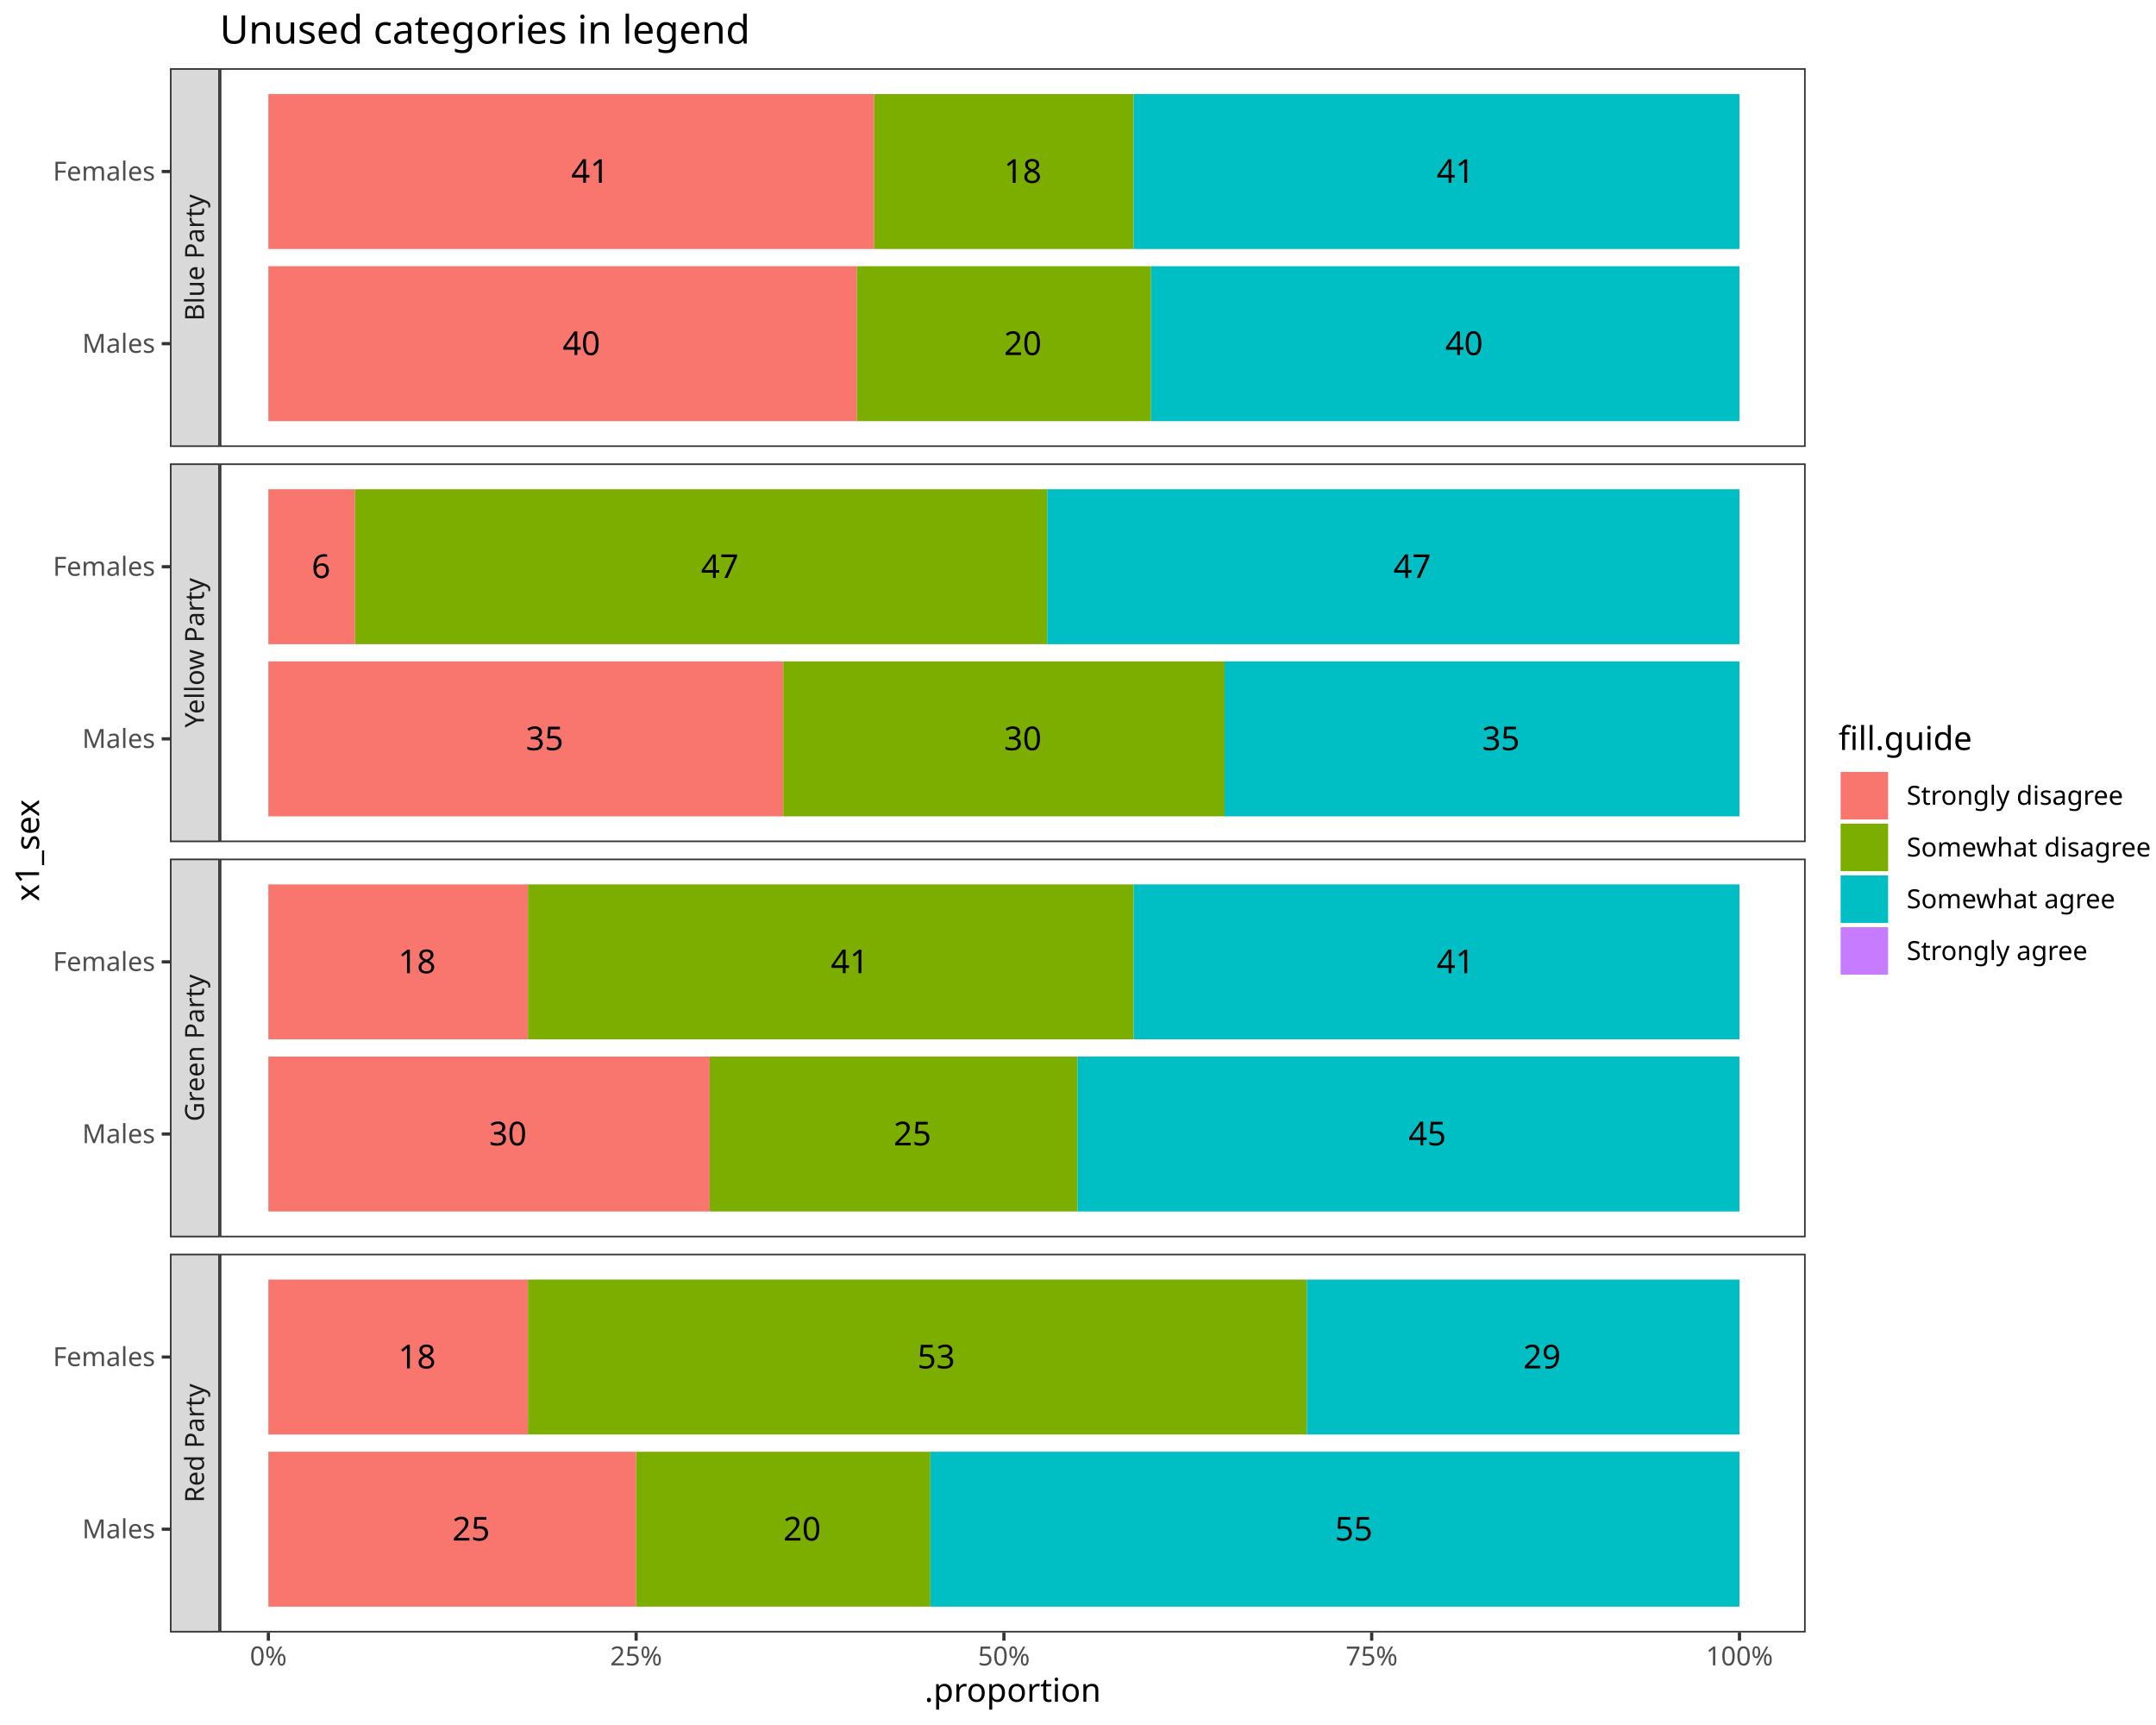
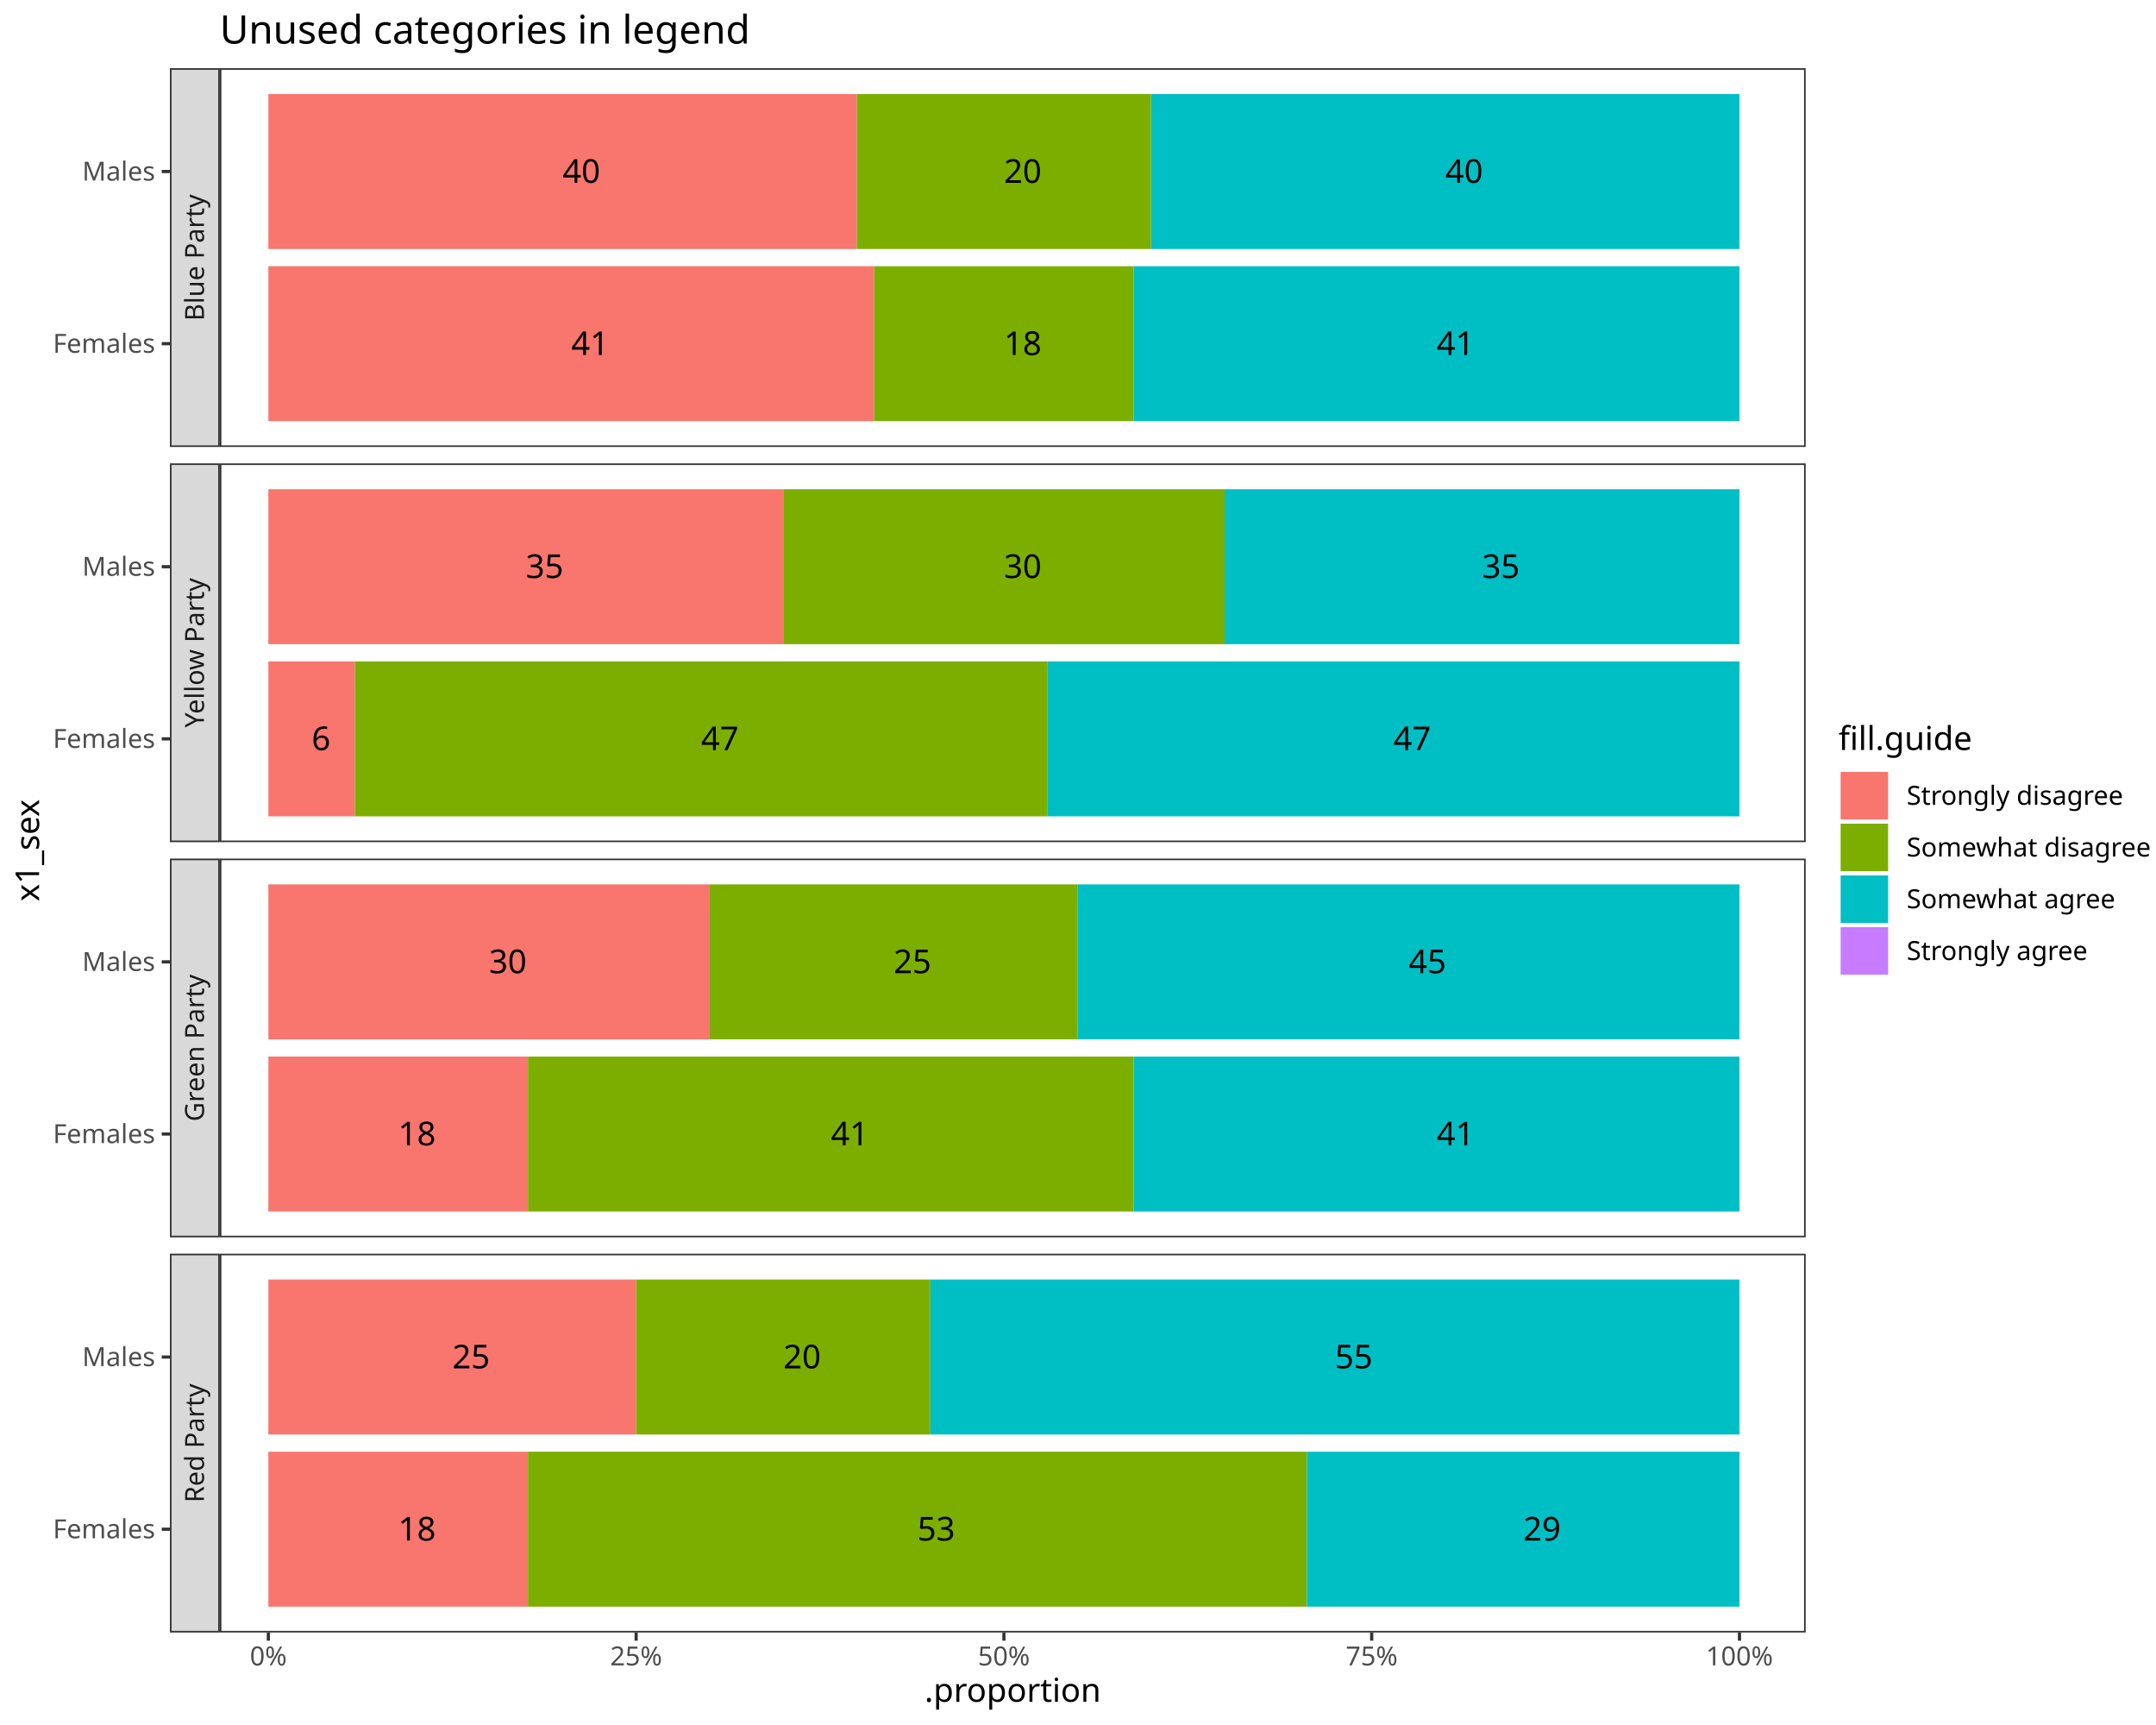
<svg xmlns="http://www.w3.org/2000/svg" class="svglite" data-engine-version="2.0" width="720.00pt" height="576.00pt" viewBox="0 0 720.00 576.00">
  <defs>
    <style type="text/css">
    .svglite line, .svglite polyline, .svglite polygon, .svglite path, .svglite rect, .svglite circle {
      fill: none;
      stroke: #000000;
      stroke-linecap: round;
      stroke-linejoin: round;
      stroke-miterlimit: 10.00;
    }
  </style>
  </defs>
  <rect width="100%" height="100%" style="stroke: none; fill: #FFFFFF;" />
  <defs>
    <clipPath id="cpMC4wMHw3MjAuMDB8MC4wMHw1NzYuMDA=">
      <rect x="0.00" y="0.00" width="720.00" height="576.00" />
    </clipPath>
  </defs>
  <g clip-path="url(#cpMC4wMHw3MjAuMDB8MC4wMHw1NzYuMDA=)">
    <rect x="0.00" y="0.00" width="720.00" height="576.00" style="stroke-width: 1.07; stroke: #FFFFFF; fill: #FFFFFF;" />
  </g>
  <defs>
    <clipPath id="cpNzMuNDB8NjAzLjAxfDIyLjc4fDE0OS4yNg==">
      <rect x="73.40" y="22.78" width="529.61" height="126.47" />
    </clipPath>
  </defs>
  <g clip-path="url(#cpNzMuNDB8NjAzLjAxfDIyLjc4fDE0OS4yNg==)">
    <rect x="73.40" y="22.78" width="529.61" height="126.47" style="stroke-width: 1.07; stroke: none; fill: #FFFFFF;" />
-     <rect x="89.62" y="88.89" width="196.51" height="51.74" style="stroke-width: 1.07; stroke: none; stroke-linecap: butt; stroke-linejoin: miter; fill: #F8766D;" />
-     <rect x="286.13" y="88.89" width="98.26" height="51.74" style="stroke-width: 1.07; stroke: none; stroke-linecap: butt; stroke-linejoin: miter; fill: #7CAE00;" />
-     <rect x="384.39" y="88.89" width="196.51" height="51.74" style="stroke-width: 1.07; stroke: none; stroke-linecap: butt; stroke-linejoin: miter; fill: #00BFC4;" />
-     <rect x="89.62" y="31.41" width="202.29" height="51.74" style="stroke-width: 1.07; stroke: none; stroke-linecap: butt; stroke-linejoin: miter; fill: #F8766D;" />
-     <rect x="291.91" y="31.41" width="86.70" height="51.74" style="stroke-width: 1.07; stroke: none; stroke-linecap: butt; stroke-linejoin: miter; fill: #7CAE00;" />
-     <rect x="378.61" y="31.41" width="202.29" height="51.74" style="stroke-width: 1.07; stroke: none; stroke-linecap: butt; stroke-linejoin: miter; fill: #00BFC4;" />
-     <text x="187.87" y="118.55" style="font-size: 11.00px; font-family: sans;" textLength="12.24px" lengthAdjust="spacingAndGlyphs">40</text>
-     <text x="335.26" y="118.55" style="font-size: 11.00px; font-family: sans;" textLength="12.24px" lengthAdjust="spacingAndGlyphs">20</text>
-     <text x="482.65" y="118.55" style="font-size: 11.00px; font-family: sans;" textLength="12.24px" lengthAdjust="spacingAndGlyphs">40</text>
-     <text x="190.76" y="61.06" style="font-size: 11.00px; font-family: sans;" textLength="12.24px" lengthAdjust="spacingAndGlyphs">41</text>
-     <text x="335.26" y="61.06" style="font-size: 11.00px; font-family: sans;" textLength="12.24px" lengthAdjust="spacingAndGlyphs">18</text>
-     <text x="479.76" y="61.06" style="font-size: 11.00px; font-family: sans;" textLength="12.24px" lengthAdjust="spacingAndGlyphs">41</text>
+     <rect x="89.62" y="31.41" width="196.51" height="51.74" style="stroke-width: 1.07; stroke: none; stroke-linecap: butt; stroke-linejoin: miter; fill: #F8766D;" />
+     <rect x="286.13" y="31.41" width="98.26" height="51.74" style="stroke-width: 1.07; stroke: none; stroke-linecap: butt; stroke-linejoin: miter; fill: #7CAE00;" />
+     <rect x="384.39" y="31.41" width="196.51" height="51.74" style="stroke-width: 1.07; stroke: none; stroke-linecap: butt; stroke-linejoin: miter; fill: #00BFC4;" />
+     <rect x="89.62" y="88.89" width="202.29" height="51.74" style="stroke-width: 1.07; stroke: none; stroke-linecap: butt; stroke-linejoin: miter; fill: #F8766D;" />
+     <rect x="291.91" y="88.89" width="86.70" height="51.74" style="stroke-width: 1.07; stroke: none; stroke-linecap: butt; stroke-linejoin: miter; fill: #7CAE00;" />
+     <rect x="378.61" y="88.89" width="202.29" height="51.74" style="stroke-width: 1.07; stroke: none; stroke-linecap: butt; stroke-linejoin: miter; fill: #00BFC4;" />
+     <text x="187.87" y="61.06" style="font-size: 11.00px; font-family: sans;" textLength="12.24px" lengthAdjust="spacingAndGlyphs">40</text>
+     <text x="335.26" y="61.06" style="font-size: 11.00px; font-family: sans;" textLength="12.24px" lengthAdjust="spacingAndGlyphs">20</text>
+     <text x="482.65" y="61.06" style="font-size: 11.00px; font-family: sans;" textLength="12.24px" lengthAdjust="spacingAndGlyphs">40</text>
+     <text x="190.76" y="118.55" style="font-size: 11.00px; font-family: sans;" textLength="12.24px" lengthAdjust="spacingAndGlyphs">41</text>
+     <text x="335.26" y="118.55" style="font-size: 11.00px; font-family: sans;" textLength="12.24px" lengthAdjust="spacingAndGlyphs">18</text>
+     <text x="479.76" y="118.55" style="font-size: 11.00px; font-family: sans;" textLength="12.24px" lengthAdjust="spacingAndGlyphs">41</text>
    <rect x="73.40" y="22.78" width="529.61" height="126.47" style="stroke-width: 1.07; stroke: #333333;" />
  </g>
  <g clip-path="url(#cpMC4wMHw3MjAuMDB8MC4wMHw1NzYuMDA=)">
</g>
  <defs>
    <clipPath id="cpNzMuNDB8NjAzLjAxfDE1NC43NHwyODEuMjE=">
      <rect x="73.40" y="154.74" width="529.61" height="126.47" />
    </clipPath>
  </defs>
  <g clip-path="url(#cpNzMuNDB8NjAzLjAxfDE1NC43NHwyODEuMjE=)">
    <rect x="73.40" y="154.74" width="529.61" height="126.47" style="stroke-width: 1.07; stroke: none; fill: #FFFFFF;" />
-     <rect x="89.62" y="220.85" width="171.95" height="51.74" style="stroke-width: 1.07; stroke: none; stroke-linecap: butt; stroke-linejoin: miter; fill: #F8766D;" />
-     <rect x="261.57" y="220.85" width="147.39" height="51.74" style="stroke-width: 1.07; stroke: none; stroke-linecap: butt; stroke-linejoin: miter; fill: #7CAE00;" />
-     <rect x="408.95" y="220.85" width="171.95" height="51.74" style="stroke-width: 1.07; stroke: none; stroke-linecap: butt; stroke-linejoin: miter; fill: #00BFC4;" />
-     <rect x="89.62" y="163.36" width="28.90" height="51.74" style="stroke-width: 1.07; stroke: none; stroke-linecap: butt; stroke-linejoin: miter; fill: #F8766D;" />
-     <rect x="118.52" y="163.36" width="231.19" height="51.74" style="stroke-width: 1.07; stroke: none; stroke-linecap: butt; stroke-linejoin: miter; fill: #7CAE00;" />
-     <rect x="349.71" y="163.36" width="231.19" height="51.74" style="stroke-width: 1.07; stroke: none; stroke-linecap: butt; stroke-linejoin: miter; fill: #00BFC4;" />
-     <text x="175.59" y="250.50" style="font-size: 11.00px; font-family: sans;" textLength="12.24px" lengthAdjust="spacingAndGlyphs">35</text>
-     <text x="335.26" y="250.50" style="font-size: 11.00px; font-family: sans;" textLength="12.24px" lengthAdjust="spacingAndGlyphs">30</text>
-     <text x="494.93" y="250.50" style="font-size: 11.00px; font-family: sans;" textLength="12.24px" lengthAdjust="spacingAndGlyphs">35</text>
-     <text x="104.07" y="193.01" style="font-size: 11.00px; font-family: sans;" textLength="6.12px" lengthAdjust="spacingAndGlyphs">6</text>
-     <text x="234.11" y="193.01" style="font-size: 11.00px; font-family: sans;" textLength="12.24px" lengthAdjust="spacingAndGlyphs">47</text>
-     <text x="465.31" y="193.01" style="font-size: 11.00px; font-family: sans;" textLength="12.24px" lengthAdjust="spacingAndGlyphs">47</text>
+     <rect x="89.62" y="163.36" width="171.95" height="51.74" style="stroke-width: 1.07; stroke: none; stroke-linecap: butt; stroke-linejoin: miter; fill: #F8766D;" />
+     <rect x="261.57" y="163.36" width="147.39" height="51.74" style="stroke-width: 1.07; stroke: none; stroke-linecap: butt; stroke-linejoin: miter; fill: #7CAE00;" />
+     <rect x="408.95" y="163.36" width="171.95" height="51.74" style="stroke-width: 1.07; stroke: none; stroke-linecap: butt; stroke-linejoin: miter; fill: #00BFC4;" />
+     <rect x="89.62" y="220.85" width="28.90" height="51.74" style="stroke-width: 1.07; stroke: none; stroke-linecap: butt; stroke-linejoin: miter; fill: #F8766D;" />
+     <rect x="118.52" y="220.85" width="231.19" height="51.74" style="stroke-width: 1.07; stroke: none; stroke-linecap: butt; stroke-linejoin: miter; fill: #7CAE00;" />
+     <rect x="349.71" y="220.85" width="231.19" height="51.74" style="stroke-width: 1.07; stroke: none; stroke-linecap: butt; stroke-linejoin: miter; fill: #00BFC4;" />
+     <text x="175.59" y="193.01" style="font-size: 11.00px; font-family: sans;" textLength="12.24px" lengthAdjust="spacingAndGlyphs">35</text>
+     <text x="335.26" y="193.01" style="font-size: 11.00px; font-family: sans;" textLength="12.24px" lengthAdjust="spacingAndGlyphs">30</text>
+     <text x="494.93" y="193.01" style="font-size: 11.00px; font-family: sans;" textLength="12.24px" lengthAdjust="spacingAndGlyphs">35</text>
+     <text x="104.07" y="250.50" style="font-size: 11.00px; font-family: sans;" textLength="6.12px" lengthAdjust="spacingAndGlyphs">6</text>
+     <text x="234.11" y="250.50" style="font-size: 11.00px; font-family: sans;" textLength="12.24px" lengthAdjust="spacingAndGlyphs">47</text>
+     <text x="465.31" y="250.50" style="font-size: 11.00px; font-family: sans;" textLength="12.24px" lengthAdjust="spacingAndGlyphs">47</text>
    <rect x="73.40" y="154.74" width="529.61" height="126.47" style="stroke-width: 1.07; stroke: #333333;" />
  </g>
  <g clip-path="url(#cpMC4wMHw3MjAuMDB8MC4wMHw1NzYuMDA=)">
</g>
  <defs>
    <clipPath id="cpNzMuNDB8NjAzLjAxfDI4Ni42OXw0MTMuMTY=">
      <rect x="73.40" y="286.69" width="529.61" height="126.47" />
    </clipPath>
  </defs>
  <g clip-path="url(#cpNzMuNDB8NjAzLjAxfDI4Ni42OXw0MTMuMTY=)">
    <rect x="73.40" y="286.69" width="529.61" height="126.47" style="stroke-width: 1.07; stroke: none; fill: #FFFFFF;" />
-     <rect x="89.62" y="352.80" width="147.39" height="51.74" style="stroke-width: 1.07; stroke: none; stroke-linecap: butt; stroke-linejoin: miter; fill: #F8766D;" />
-     <rect x="237.00" y="352.80" width="122.82" height="51.74" style="stroke-width: 1.07; stroke: none; stroke-linecap: butt; stroke-linejoin: miter; fill: #7CAE00;" />
-     <rect x="359.82" y="352.80" width="221.08" height="51.74" style="stroke-width: 1.07; stroke: none; stroke-linecap: butt; stroke-linejoin: miter; fill: #00BFC4;" />
-     <rect x="89.62" y="295.31" width="86.70" height="51.74" style="stroke-width: 1.07; stroke: none; stroke-linecap: butt; stroke-linejoin: miter; fill: #F8766D;" />
-     <rect x="176.31" y="295.31" width="202.29" height="51.74" style="stroke-width: 1.07; stroke: none; stroke-linecap: butt; stroke-linejoin: miter; fill: #7CAE00;" />
-     <rect x="378.61" y="295.31" width="202.29" height="51.74" style="stroke-width: 1.07; stroke: none; stroke-linecap: butt; stroke-linejoin: miter; fill: #00BFC4;" />
-     <text x="163.31" y="382.45" style="font-size: 11.00px; font-family: sans;" textLength="12.24px" lengthAdjust="spacingAndGlyphs">30</text>
-     <text x="298.41" y="382.45" style="font-size: 11.00px; font-family: sans;" textLength="12.24px" lengthAdjust="spacingAndGlyphs">25</text>
-     <text x="470.36" y="382.45" style="font-size: 11.00px; font-family: sans;" textLength="12.24px" lengthAdjust="spacingAndGlyphs">45</text>
-     <text x="132.97" y="324.97" style="font-size: 11.00px; font-family: sans;" textLength="12.24px" lengthAdjust="spacingAndGlyphs">18</text>
-     <text x="277.46" y="324.97" style="font-size: 11.00px; font-family: sans;" textLength="12.24px" lengthAdjust="spacingAndGlyphs">41</text>
-     <text x="479.76" y="324.97" style="font-size: 11.00px; font-family: sans;" textLength="12.24px" lengthAdjust="spacingAndGlyphs">41</text>
+     <rect x="89.62" y="295.31" width="147.39" height="51.74" style="stroke-width: 1.07; stroke: none; stroke-linecap: butt; stroke-linejoin: miter; fill: #F8766D;" />
+     <rect x="237.00" y="295.31" width="122.82" height="51.74" style="stroke-width: 1.07; stroke: none; stroke-linecap: butt; stroke-linejoin: miter; fill: #7CAE00;" />
+     <rect x="359.82" y="295.31" width="221.08" height="51.74" style="stroke-width: 1.07; stroke: none; stroke-linecap: butt; stroke-linejoin: miter; fill: #00BFC4;" />
+     <rect x="89.62" y="352.80" width="86.70" height="51.74" style="stroke-width: 1.07; stroke: none; stroke-linecap: butt; stroke-linejoin: miter; fill: #F8766D;" />
+     <rect x="176.31" y="352.80" width="202.29" height="51.74" style="stroke-width: 1.07; stroke: none; stroke-linecap: butt; stroke-linejoin: miter; fill: #7CAE00;" />
+     <rect x="378.61" y="352.80" width="202.29" height="51.74" style="stroke-width: 1.07; stroke: none; stroke-linecap: butt; stroke-linejoin: miter; fill: #00BFC4;" />
+     <text x="163.31" y="324.97" style="font-size: 11.00px; font-family: sans;" textLength="12.24px" lengthAdjust="spacingAndGlyphs">30</text>
+     <text x="298.41" y="324.97" style="font-size: 11.00px; font-family: sans;" textLength="12.24px" lengthAdjust="spacingAndGlyphs">25</text>
+     <text x="470.36" y="324.97" style="font-size: 11.00px; font-family: sans;" textLength="12.24px" lengthAdjust="spacingAndGlyphs">45</text>
+     <text x="132.97" y="382.45" style="font-size: 11.00px; font-family: sans;" textLength="12.24px" lengthAdjust="spacingAndGlyphs">18</text>
+     <text x="277.46" y="382.45" style="font-size: 11.00px; font-family: sans;" textLength="12.24px" lengthAdjust="spacingAndGlyphs">41</text>
+     <text x="479.76" y="382.45" style="font-size: 11.00px; font-family: sans;" textLength="12.24px" lengthAdjust="spacingAndGlyphs">41</text>
    <rect x="73.40" y="286.69" width="529.61" height="126.47" style="stroke-width: 1.07; stroke: #333333;" />
  </g>
  <g clip-path="url(#cpMC4wMHw3MjAuMDB8MC4wMHw1NzYuMDA=)">
</g>
  <defs>
    <clipPath id="cpNzMuNDB8NjAzLjAxfDQxOC42NHw1NDUuMTE=">
      <rect x="73.40" y="418.64" width="529.61" height="126.47" />
    </clipPath>
  </defs>
  <g clip-path="url(#cpNzMuNDB8NjAzLjAxfDQxOC42NHw1NDUuMTE=)">
    <rect x="73.40" y="418.64" width="529.61" height="126.47" style="stroke-width: 1.07; stroke: none; fill: #FFFFFF;" />
-     <rect x="89.62" y="484.75" width="122.82" height="51.74" style="stroke-width: 1.07; stroke: none; stroke-linecap: butt; stroke-linejoin: miter; fill: #F8766D;" />
-     <rect x="212.44" y="484.75" width="98.26" height="51.74" style="stroke-width: 1.07; stroke: none; stroke-linecap: butt; stroke-linejoin: miter; fill: #7CAE00;" />
-     <rect x="310.70" y="484.75" width="270.21" height="51.74" style="stroke-width: 1.07; stroke: none; stroke-linecap: butt; stroke-linejoin: miter; fill: #00BFC4;" />
-     <rect x="89.62" y="427.26" width="86.70" height="51.74" style="stroke-width: 1.07; stroke: none; stroke-linecap: butt; stroke-linejoin: miter; fill: #F8766D;" />
-     <rect x="176.31" y="427.26" width="260.09" height="51.74" style="stroke-width: 1.07; stroke: none; stroke-linecap: butt; stroke-linejoin: miter; fill: #7CAE00;" />
-     <rect x="436.41" y="427.26" width="144.50" height="51.74" style="stroke-width: 1.07; stroke: none; stroke-linecap: butt; stroke-linejoin: miter; fill: #00BFC4;" />
-     <text x="151.03" y="514.41" style="font-size: 11.00px; font-family: sans;" textLength="12.24px" lengthAdjust="spacingAndGlyphs">25</text>
-     <text x="261.57" y="514.41" style="font-size: 11.00px; font-family: sans;" textLength="12.24px" lengthAdjust="spacingAndGlyphs">20</text>
-     <text x="445.80" y="514.41" style="font-size: 11.00px; font-family: sans;" textLength="12.24px" lengthAdjust="spacingAndGlyphs">55</text>
-     <text x="132.97" y="456.92" style="font-size: 11.00px; font-family: sans;" textLength="12.24px" lengthAdjust="spacingAndGlyphs">18</text>
-     <text x="306.36" y="456.92" style="font-size: 11.00px; font-family: sans;" textLength="12.24px" lengthAdjust="spacingAndGlyphs">53</text>
-     <text x="508.66" y="456.92" style="font-size: 11.00px; font-family: sans;" textLength="12.24px" lengthAdjust="spacingAndGlyphs">29</text>
+     <rect x="89.62" y="427.26" width="122.82" height="51.74" style="stroke-width: 1.07; stroke: none; stroke-linecap: butt; stroke-linejoin: miter; fill: #F8766D;" />
+     <rect x="212.44" y="427.26" width="98.26" height="51.74" style="stroke-width: 1.07; stroke: none; stroke-linecap: butt; stroke-linejoin: miter; fill: #7CAE00;" />
+     <rect x="310.70" y="427.26" width="270.21" height="51.74" style="stroke-width: 1.07; stroke: none; stroke-linecap: butt; stroke-linejoin: miter; fill: #00BFC4;" />
+     <rect x="89.62" y="484.75" width="86.70" height="51.74" style="stroke-width: 1.07; stroke: none; stroke-linecap: butt; stroke-linejoin: miter; fill: #F8766D;" />
+     <rect x="176.31" y="484.75" width="260.09" height="51.74" style="stroke-width: 1.07; stroke: none; stroke-linecap: butt; stroke-linejoin: miter; fill: #7CAE00;" />
+     <rect x="436.41" y="484.75" width="144.50" height="51.74" style="stroke-width: 1.07; stroke: none; stroke-linecap: butt; stroke-linejoin: miter; fill: #00BFC4;" />
+     <text x="151.03" y="456.92" style="font-size: 11.00px; font-family: sans;" textLength="12.24px" lengthAdjust="spacingAndGlyphs">25</text>
+     <text x="261.57" y="456.92" style="font-size: 11.00px; font-family: sans;" textLength="12.24px" lengthAdjust="spacingAndGlyphs">20</text>
+     <text x="445.80" y="456.92" style="font-size: 11.00px; font-family: sans;" textLength="12.24px" lengthAdjust="spacingAndGlyphs">55</text>
+     <text x="132.97" y="514.41" style="font-size: 11.00px; font-family: sans;" textLength="12.24px" lengthAdjust="spacingAndGlyphs">18</text>
+     <text x="306.36" y="514.41" style="font-size: 11.00px; font-family: sans;" textLength="12.24px" lengthAdjust="spacingAndGlyphs">53</text>
+     <text x="508.66" y="514.41" style="font-size: 11.00px; font-family: sans;" textLength="12.24px" lengthAdjust="spacingAndGlyphs">29</text>
    <rect x="73.40" y="418.64" width="529.61" height="126.47" style="stroke-width: 1.07; stroke: #333333;" />
  </g>
  <g clip-path="url(#cpMC4wMHw3MjAuMDB8MC4wMHw1NzYuMDA=)">
</g>
  <defs>
    <clipPath id="cpNTYuNzV8NzMuNDB8MjIuNzh8MTQ5LjI2">
      <rect x="56.75" y="22.78" width="16.65" height="126.47" />
    </clipPath>
  </defs>
  <g clip-path="url(#cpNTYuNzV8NzMuNDB8MjIuNzh8MTQ5LjI2)">
    <rect x="56.75" y="22.78" width="16.65" height="126.47" style="stroke-width: 1.07; stroke: #333333; fill: #D9D9D9;" />
    <text transform="translate(68.11,86.02) rotate(-90)" text-anchor="middle" style="font-size: 8.80px; fill: #1A1A1A; font-family: sans;" textLength="40.60px" lengthAdjust="spacingAndGlyphs">Blue Party</text>
  </g>
  <g clip-path="url(#cpMC4wMHw3MjAuMDB8MC4wMHw1NzYuMDA=)">
</g>
  <defs>
    <clipPath id="cpNTYuNzV8NzMuNDB8MTU0Ljc0fDI4MS4yMQ==">
      <rect x="56.75" y="154.74" width="16.65" height="126.47" />
    </clipPath>
  </defs>
  <g clip-path="url(#cpNTYuNzV8NzMuNDB8MTU0Ljc0fDI4MS4yMQ==)">
    <rect x="56.75" y="154.74" width="16.65" height="126.47" style="stroke-width: 1.07; stroke: #333333; fill: #D9D9D9;" />
    <text transform="translate(68.11,217.97) rotate(-90)" text-anchor="middle" style="font-size: 8.80px; fill: #1A1A1A; font-family: sans;" textLength="48.91px" lengthAdjust="spacingAndGlyphs">Yellow Party</text>
  </g>
  <g clip-path="url(#cpMC4wMHw3MjAuMDB8MC4wMHw1NzYuMDA=)">
</g>
  <defs>
    <clipPath id="cpNTYuNzV8NzMuNDB8Mjg2LjY5fDQxMy4xNg==">
      <rect x="56.75" y="286.69" width="16.65" height="126.47" />
    </clipPath>
  </defs>
  <g clip-path="url(#cpNTYuNzV8NzMuNDB8Mjg2LjY5fDQxMy4xNg==)">
    <rect x="56.75" y="286.69" width="16.65" height="126.47" style="stroke-width: 1.07; stroke: #333333; fill: #D9D9D9;" />
    <text transform="translate(68.11,349.92) rotate(-90)" text-anchor="middle" style="font-size: 8.80px; fill: #1A1A1A; font-family: sans;" textLength="47.45px" lengthAdjust="spacingAndGlyphs">Green Party</text>
  </g>
  <g clip-path="url(#cpMC4wMHw3MjAuMDB8MC4wMHw1NzYuMDA=)">
</g>
  <defs>
    <clipPath id="cpNTYuNzV8NzMuNDB8NDE4LjY0fDU0NS4xMQ==">
      <rect x="56.75" y="418.64" width="16.65" height="126.47" />
    </clipPath>
  </defs>
  <g clip-path="url(#cpNTYuNzV8NzMuNDB8NDE4LjY0fDU0NS4xMQ==)">
    <rect x="56.75" y="418.64" width="16.65" height="126.47" style="stroke-width: 1.07; stroke: #333333; fill: #D9D9D9;" />
    <text transform="translate(68.11,481.88) rotate(-90)" text-anchor="middle" style="font-size: 8.80px; fill: #1A1A1A; font-family: sans;" textLength="39.14px" lengthAdjust="spacingAndGlyphs">Red Party</text>
  </g>
  <g clip-path="url(#cpMC4wMHw3MjAuMDB8MC4wMHw1NzYuMDA=)">
    <polyline points="89.62,547.85 89.62,545.11 " style="stroke-width: 1.07; stroke: #333333; stroke-linecap: butt;" />
    <polyline points="212.44,547.85 212.44,545.11 " style="stroke-width: 1.07; stroke: #333333; stroke-linecap: butt;" />
    <polyline points="335.26,547.85 335.26,545.11 " style="stroke-width: 1.07; stroke: #333333; stroke-linecap: butt;" />
    <polyline points="458.08,547.85 458.08,545.11 " style="stroke-width: 1.07; stroke: #333333; stroke-linecap: butt;" />
    <polyline points="580.90,547.85 580.90,545.11 " style="stroke-width: 1.07; stroke: #333333; stroke-linecap: butt;" />
    <text x="89.62" y="556.10" text-anchor="middle" style="font-size: 8.80px; fill: #4D4D4D; font-family: sans;" textLength="12.72px" lengthAdjust="spacingAndGlyphs">0%</text>
    <text x="212.44" y="556.10" text-anchor="middle" style="font-size: 8.80px; fill: #4D4D4D; font-family: sans;" textLength="17.61px" lengthAdjust="spacingAndGlyphs">25%</text>
    <text x="335.26" y="556.10" text-anchor="middle" style="font-size: 8.80px; fill: #4D4D4D; font-family: sans;" textLength="17.61px" lengthAdjust="spacingAndGlyphs">50%</text>
    <text x="458.08" y="556.10" text-anchor="middle" style="font-size: 8.80px; fill: #4D4D4D; font-family: sans;" textLength="17.61px" lengthAdjust="spacingAndGlyphs">75%</text>
    <text x="580.90" y="556.10" text-anchor="middle" style="font-size: 8.80px; fill: #4D4D4D; font-family: sans;" textLength="22.51px" lengthAdjust="spacingAndGlyphs">100%</text>
-     <text x="51.82" y="117.79" text-anchor="end" style="font-size: 8.80px; fill: #4D4D4D; font-family: sans;" textLength="23.48px" lengthAdjust="spacingAndGlyphs">Males</text>
-     <text x="51.82" y="60.30" text-anchor="end" style="font-size: 8.80px; fill: #4D4D4D; font-family: sans;" textLength="33.75px" lengthAdjust="spacingAndGlyphs">Females</text>
+     <text x="51.82" y="117.79" text-anchor="end" style="font-size: 8.80px; fill: #4D4D4D; font-family: sans;" textLength="33.75px" lengthAdjust="spacingAndGlyphs">Females</text>
+     <text x="51.82" y="60.30" text-anchor="end" style="font-size: 8.80px; fill: #4D4D4D; font-family: sans;" textLength="23.48px" lengthAdjust="spacingAndGlyphs">Males</text>
    <polyline points="54.01,114.76 56.75,114.76 " style="stroke-width: 1.07; stroke: #333333; stroke-linecap: butt;" />
    <polyline points="54.01,57.28 56.75,57.28 " style="stroke-width: 1.07; stroke: #333333; stroke-linecap: butt;" />
-     <text x="51.82" y="249.74" text-anchor="end" style="font-size: 8.80px; fill: #4D4D4D; font-family: sans;" textLength="23.48px" lengthAdjust="spacingAndGlyphs">Males</text>
-     <text x="51.82" y="192.26" text-anchor="end" style="font-size: 8.80px; fill: #4D4D4D; font-family: sans;" textLength="33.75px" lengthAdjust="spacingAndGlyphs">Females</text>
+     <text x="51.82" y="249.74" text-anchor="end" style="font-size: 8.80px; fill: #4D4D4D; font-family: sans;" textLength="33.75px" lengthAdjust="spacingAndGlyphs">Females</text>
+     <text x="51.82" y="192.26" text-anchor="end" style="font-size: 8.80px; fill: #4D4D4D; font-family: sans;" textLength="23.48px" lengthAdjust="spacingAndGlyphs">Males</text>
    <polyline points="54.01,246.72 56.75,246.72 " style="stroke-width: 1.07; stroke: #333333; stroke-linecap: butt;" />
    <polyline points="54.01,189.23 56.75,189.23 " style="stroke-width: 1.07; stroke: #333333; stroke-linecap: butt;" />
-     <text x="51.82" y="381.70" text-anchor="end" style="font-size: 8.80px; fill: #4D4D4D; font-family: sans;" textLength="23.48px" lengthAdjust="spacingAndGlyphs">Males</text>
-     <text x="51.82" y="324.21" text-anchor="end" style="font-size: 8.80px; fill: #4D4D4D; font-family: sans;" textLength="33.75px" lengthAdjust="spacingAndGlyphs">Females</text>
+     <text x="51.82" y="381.70" text-anchor="end" style="font-size: 8.80px; fill: #4D4D4D; font-family: sans;" textLength="33.75px" lengthAdjust="spacingAndGlyphs">Females</text>
+     <text x="51.82" y="324.21" text-anchor="end" style="font-size: 8.80px; fill: #4D4D4D; font-family: sans;" textLength="23.48px" lengthAdjust="spacingAndGlyphs">Males</text>
    <polyline points="54.01,378.67 56.75,378.67 " style="stroke-width: 1.07; stroke: #333333; stroke-linecap: butt;" />
    <polyline points="54.01,321.18 56.75,321.18 " style="stroke-width: 1.07; stroke: #333333; stroke-linecap: butt;" />
-     <text x="51.82" y="513.65" text-anchor="end" style="font-size: 8.80px; fill: #4D4D4D; font-family: sans;" textLength="23.48px" lengthAdjust="spacingAndGlyphs">Males</text>
-     <text x="51.82" y="456.16" text-anchor="end" style="font-size: 8.80px; fill: #4D4D4D; font-family: sans;" textLength="33.75px" lengthAdjust="spacingAndGlyphs">Females</text>
+     <text x="51.82" y="513.65" text-anchor="end" style="font-size: 8.80px; fill: #4D4D4D; font-family: sans;" textLength="33.75px" lengthAdjust="spacingAndGlyphs">Females</text>
+     <text x="51.82" y="456.16" text-anchor="end" style="font-size: 8.80px; fill: #4D4D4D; font-family: sans;" textLength="23.48px" lengthAdjust="spacingAndGlyphs">Males</text>
    <polyline points="54.01,510.62 56.75,510.62 " style="stroke-width: 1.07; stroke: #333333; stroke-linecap: butt;" />
    <polyline points="54.01,453.13 56.75,453.13 " style="stroke-width: 1.07; stroke: #333333; stroke-linecap: butt;" />
    <text x="338.21" y="568.24" text-anchor="middle" style="font-size: 11.00px; font-family: sans;" textLength="52.59px" lengthAdjust="spacingAndGlyphs">.proportion</text>
    <text transform="translate(13.05,283.95) rotate(-90)" text-anchor="middle" style="font-size: 11.00px; font-family: sans;" textLength="34.87px" lengthAdjust="spacingAndGlyphs">x1_sex</text>
    <rect x="613.97" y="241.72" width="100.55" height="84.45" style="stroke-width: 1.07; stroke: none; fill: #FFFFFF;" />
    <text x="613.97" y="250.43" style="font-size: 11.00px; font-family: sans;" textLength="40.35px" lengthAdjust="spacingAndGlyphs">fill.guide</text>
    <rect x="613.97" y="257.05" width="17.28" height="17.28" style="stroke-width: 1.07; stroke: none; fill: #FFFFFF;" />
    <rect x="614.68" y="257.76" width="15.86" height="15.86" style="stroke-width: 1.07; stroke: none; stroke-linecap: butt; stroke-linejoin: miter; fill: #F8766D;" />
    <rect x="613.97" y="274.33" width="17.28" height="17.28" style="stroke-width: 1.07; stroke: none; fill: #FFFFFF;" />
    <rect x="614.68" y="275.04" width="15.86" height="15.86" style="stroke-width: 1.07; stroke: none; stroke-linecap: butt; stroke-linejoin: miter; fill: #7CAE00;" />
    <rect x="613.97" y="291.61" width="17.28" height="17.28" style="stroke-width: 1.07; stroke: none; fill: #FFFFFF;" />
    <rect x="614.68" y="292.32" width="15.86" height="15.86" style="stroke-width: 1.07; stroke: none; stroke-linecap: butt; stroke-linejoin: miter; fill: #00BFC4;" />
    <rect x="613.97" y="308.89" width="17.28" height="17.28" style="stroke-width: 1.07; stroke: none; fill: #FFFFFF;" />
    <rect x="614.68" y="309.60" width="15.86" height="15.86" style="stroke-width: 1.07; stroke: none; stroke-linecap: butt; stroke-linejoin: miter; fill: #C77CFF;" />
    <text x="636.73" y="268.72" style="font-size: 8.80px; font-family: sans;" textLength="68.49px" lengthAdjust="spacingAndGlyphs">Strongly disagree</text>
    <text x="636.73" y="286.00" style="font-size: 8.80px; font-family: sans;" textLength="77.79px" lengthAdjust="spacingAndGlyphs">Somewhat disagree</text>
    <text x="636.73" y="303.28" style="font-size: 8.80px; font-family: sans;" textLength="66.54px" lengthAdjust="spacingAndGlyphs">Somewhat agree</text>
    <text x="636.73" y="320.56" style="font-size: 8.80px; font-family: sans;" textLength="57.24px" lengthAdjust="spacingAndGlyphs">Strongly agree</text>
    <text x="73.40" y="14.56" style="font-size: 13.20px; font-family: sans;" textLength="167.33px" lengthAdjust="spacingAndGlyphs">Unused categories in legend</text>
  </g>
</svg>
